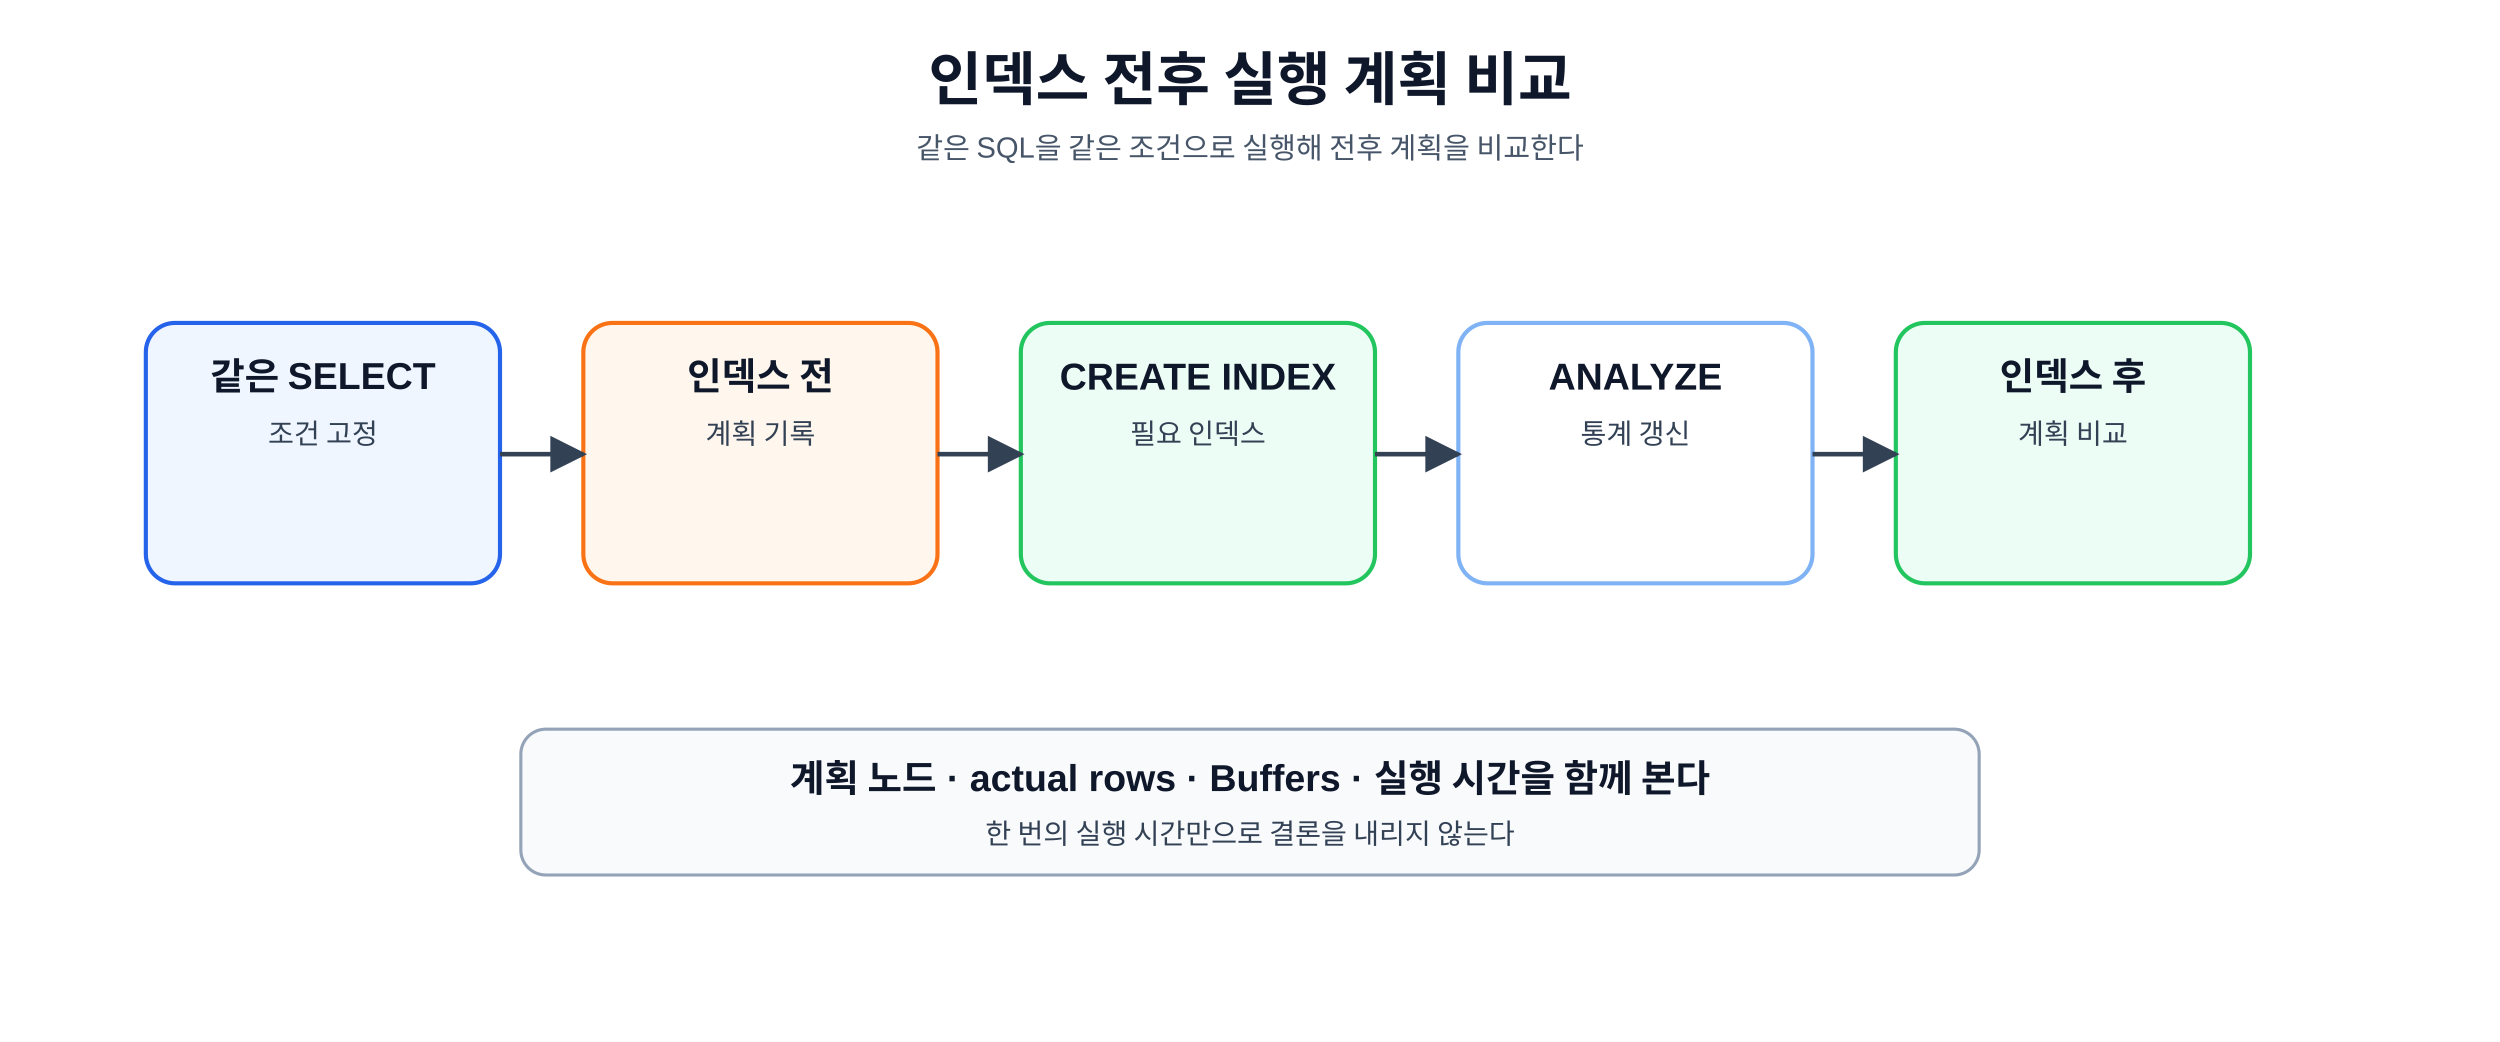
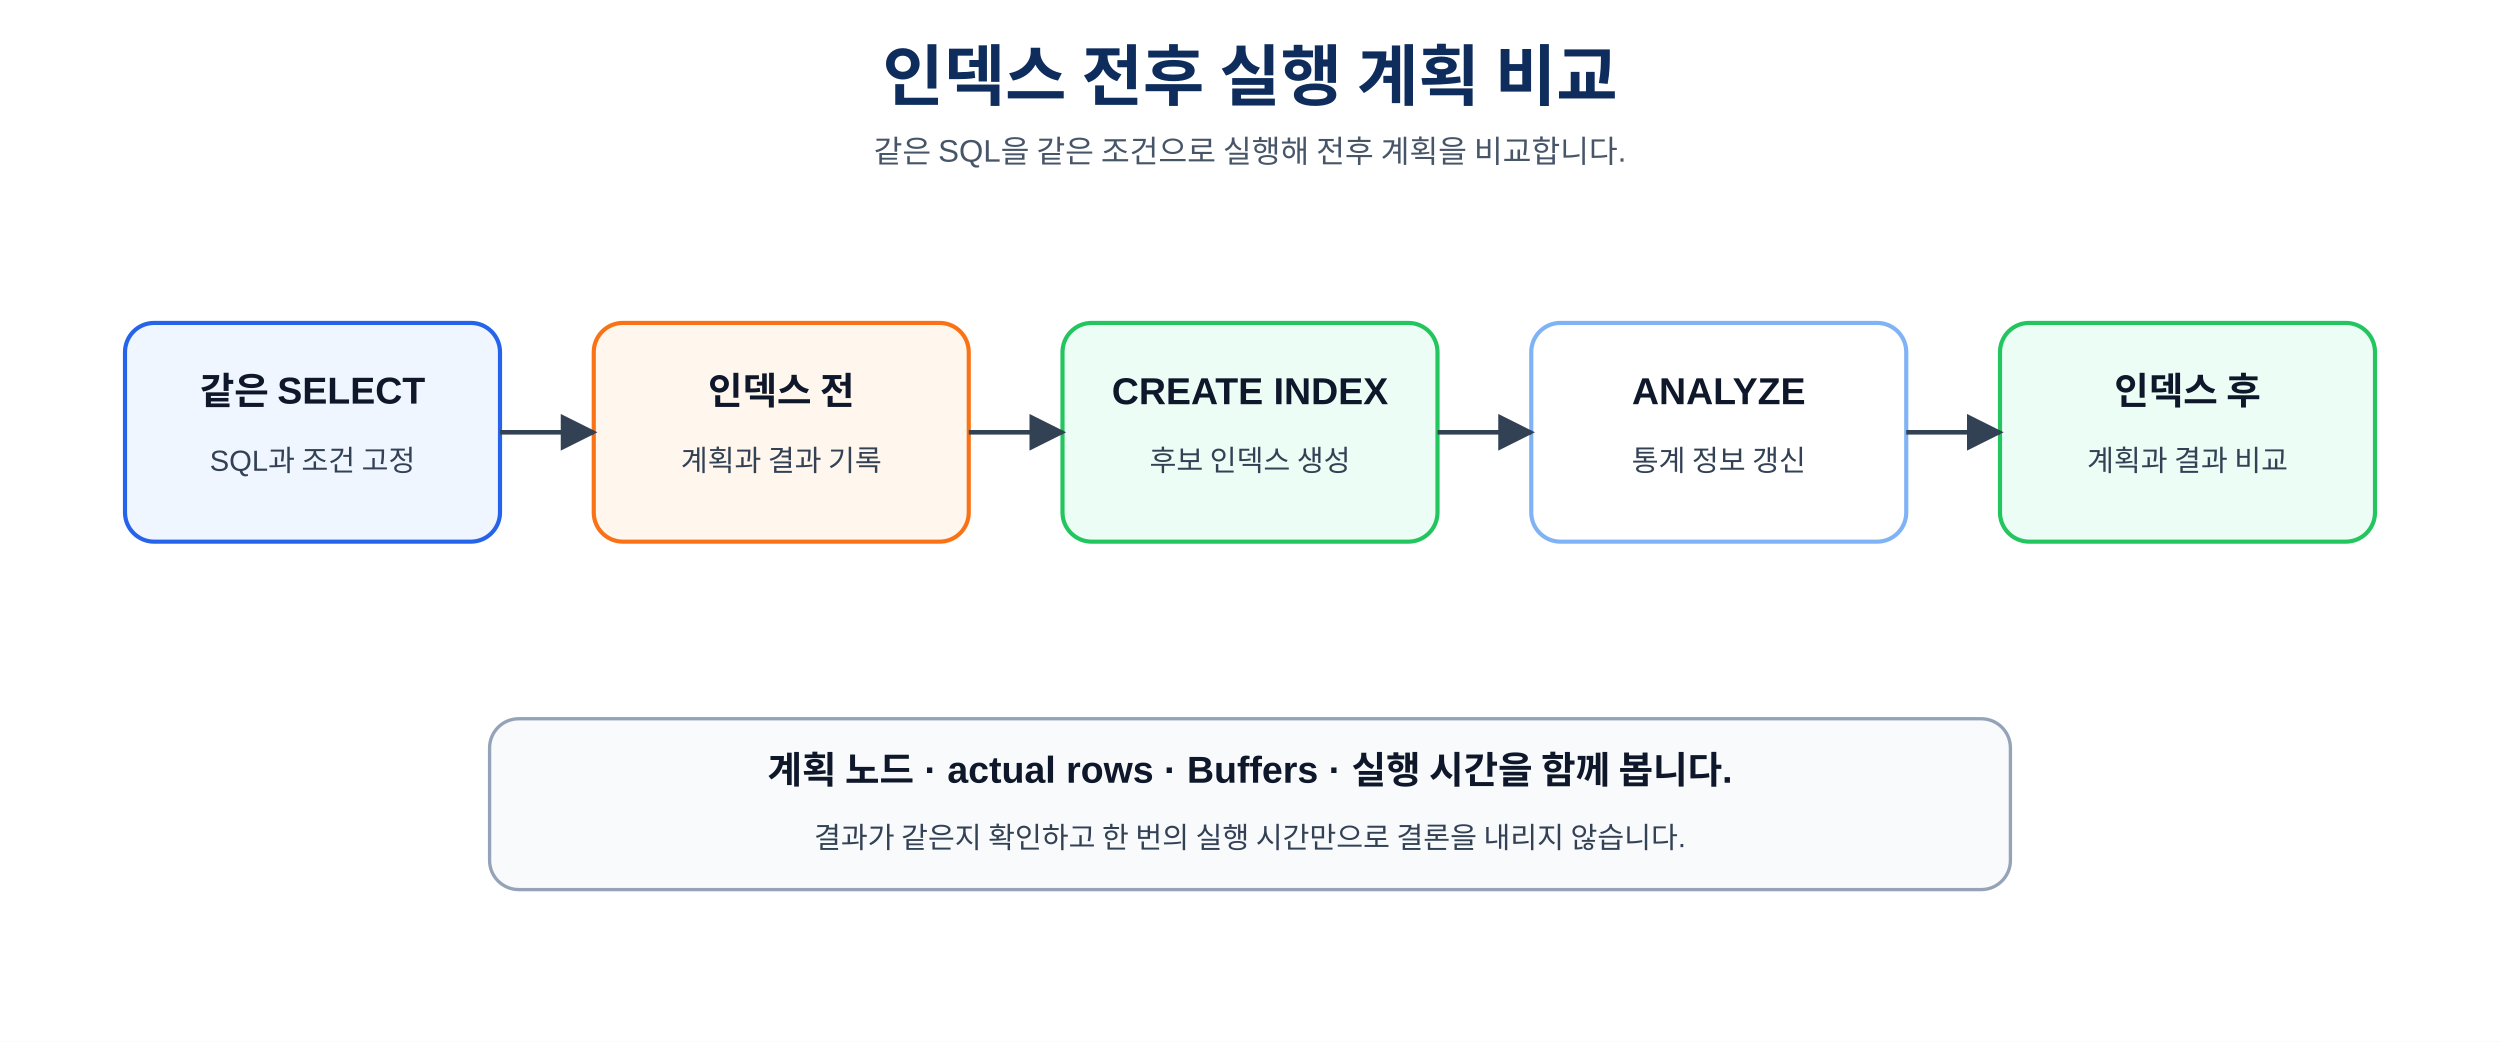
- <svg xmlns="http://www.w3.org/2000/svg" width="100%" viewBox="0 0 1200 500" role="img" aria-labelledby="title desc">
+ <svg xmlns="http://www.w3.org/2000/svg" width="100%" viewBox="0 0 1200 500" role="img" aria-labelledby="title desc" preserveAspectRatio="xMidYMid meet">
  <defs>
    <marker id="arrow" viewBox="0 0 10 10" refX="9" refY="5" markerWidth="8" markerHeight="8" orient="auto">
      <path d="M0 0L10 5L0 10Z" fill="#334155" />
    </marker>
    <style>
- text{font-family:"Malgun Gothic", "Apple SD Gothic Neo", "Noto Sans KR", Arial, sans-serif;fill:#0f172a} .title{font-size:28px;font-weight:700;text-anchor:middle} .sub{font-size:14px;fill:#475569;text-anchor:middle} .box{fill:#ffffff;stroke:#7fb3f5;stroke-width:2;rx:14} .scan{fill:#fff7ed;stroke:#f97316;stroke-width:2;rx:14} .idx{fill:#ecfdf5;stroke:#22c55e;stroke-width:2;rx:14} .cand{fill:#eff6ff;stroke:#2563eb;stroke-width:2;rx:14} .warn{fill:#fdf2f8;stroke:#db2777;stroke-width:2;rx:14} .ai{fill:#f5f3ff;stroke:#8b5cf6;stroke-width:2;rx:14} .note{fill:#f8fafc;stroke:#94a3b8;stroke-width:1.5;rx:12} .head{font-size:18px;font-weight:700;text-anchor:middle} .body{font-size:13.5px;text-anchor:middle;fill:#334155} .small{font-size:12.5px;text-anchor:middle;fill:#334155} .code{font-family:Consolas, D2Coding, "Courier New", monospace;font-size:13px;font-weight:700;text-anchor:middle;fill:#1d4ed8} .arrow{stroke:#334155;stroke-width:2.2;fill:none;marker-end:url(#arrow)} .dash{stroke:#db2777;stroke-width:2;fill:none;stroke-dasharray:7 6;marker-end:url(#arrow)} .tag{font-size:12px;font-weight:700;fill:#2563eb;text-anchor:middle}
- </style>
+       text{font-family:"Malgun Gothic","Apple SD Gothic Neo","Noto Sans KR",Arial,sans-serif;fill:#0f172a}
+       .title{font-size:32px;font-weight:700;text-anchor:middle;fill:#0f2d5c}
+       .sub{font-size:15px;fill:#475569;text-anchor:middle}
+       .head{font-size:18px;font-weight:700;text-anchor:middle}
+       .body{font-size:14px;text-anchor:middle;fill:#334155}
+       .small{font-size:13px;text-anchor:middle;fill:#475569}
+       .card{stroke-width:2;rx:14;ry:14}
+       .box{fill:#ffffff;stroke:#7fb3f5}
+       .scan{fill:#fff7ed;stroke:#f97316}
+       .index{fill:#ecfdf5;stroke:#22c55e}
+       .candidate{fill:#eff6ff;stroke:#2563eb}
+       .note{fill:#f8fafc;stroke:#94a3b8;stroke-width:1.6;rx:14;ry:14}
+       .arrow{stroke:#334155;stroke-width:2.2;fill:none;marker-end:url(#arrow)}
+     </style>
  </defs>
  <rect width="1200" height="500" fill="#ffffff" />
  <text x="600" y="48" class="title">인덱스 전후 실행 계획 비교</text>
-   <text x="600" y="76" class="sub">같은 SQL을 같은 조건으로 실행해 전후 계획을 비교한다</text>
-   <rect x="70" y="155" width="170" height="125" class="cand" />
-   <text x="155.0" y="187" class="head">같은 SELECT</text>
-   <text x="155.0" y="213" class="body">조건 고정</text>
-   <rect x="280" y="155" width="170" height="125" class="scan" />
-   <text x="365.0" y="187" class="head">인덱스 전</text>
-   <text x="365.0" y="213" class="body">계획 기록</text>
-   <rect x="490" y="155" width="170" height="125" class="idx" />
-   <text x="575.0" y="187" class="head">CREATE INDEX</text>
-   <text x="575.0" y="213" class="body">필요 인덱스</text>
-   <rect x="700" y="155" width="170" height="125" class="box" />
-   <text x="785.0" y="187" class="head">ANALYZE</text>
-   <text x="785.0" y="213" class="body">통계 갱신</text>
-   <rect x="910" y="155" width="170" height="125" class="idx" />
-   <text x="995.0" y="187" class="head">인덱스 후</text>
-   <text x="995.0" y="213" class="body">계획 비교</text>
-   <path d="M240 218 L280 218" class="arrow" />
-   <path d="M450 218 L490 218" class="arrow" />
-   <path d="M660 218 L700 218" class="arrow" />
-   <path d="M870 218 L910 218" class="arrow" />
-   <rect x="250" y="350" width="700" height="70" class="note" />
-   <text x="600" y="380" class="head">계획 노드 · actual rows · Buffers · 실행 시간을 함께 본다</text>
-   <text x="600" y="405" class="body">한 번의 실행 시간만으로 결론을 내리지 않는다</text>
+   <text x="600" y="78" class="sub">같은 SQL을 같은 조건으로 실행해 전후 계획을 비교합니다.</text>
+   <rect x="60" y="155" width="180" height="105" class="card candidate" />
+   <text x="150" y="194" class="head">같은 SELECT</text>
+   <text x="150" y="226" class="body">SQL과 조건 고정</text>
+   <rect x="285" y="155" width="180" height="105" class="card scan" />
+   <text x="375" y="194" class="head">인덱스 전</text>
+   <text x="375" y="226" class="body">계획과 결과 기록</text>
+   <rect x="510" y="155" width="180" height="105" class="card index" />
+   <text x="600" y="194" class="head">CREATE INDEX</text>
+   <text x="600" y="226" class="body">후보 인덱스 생성</text>
+   <rect x="735" y="155" width="180" height="105" class="card box" />
+   <text x="825" y="194" class="head">ANALYZE</text>
+   <text x="825" y="226" class="body">통계 정보 갱신</text>
+   <rect x="960" y="155" width="180" height="105" class="card index" />
+   <text x="1050" y="194" class="head">인덱스 후</text>
+   <text x="1050" y="226" class="body">계획과 결과 비교</text>
+   <path d="M240 207.5H285" class="arrow" />
+   <path d="M465 207.5H510" class="arrow" />
+   <path d="M690 207.5H735" class="arrow" />
+   <path d="M915 207.5H960" class="arrow" />
+   <rect x="235" y="345" width="730" height="82" class="note" />
+   <text x="600" y="376" class="head">계획 노드 · actual rows · Buffers · 실행 시간을 함께 봅니다.</text>
+   <text x="600" y="407" class="body">결과가 같은지 확인하고 한 번의 실행 시간만으로 결론을 내리지 않습니다.</text>
</svg>
